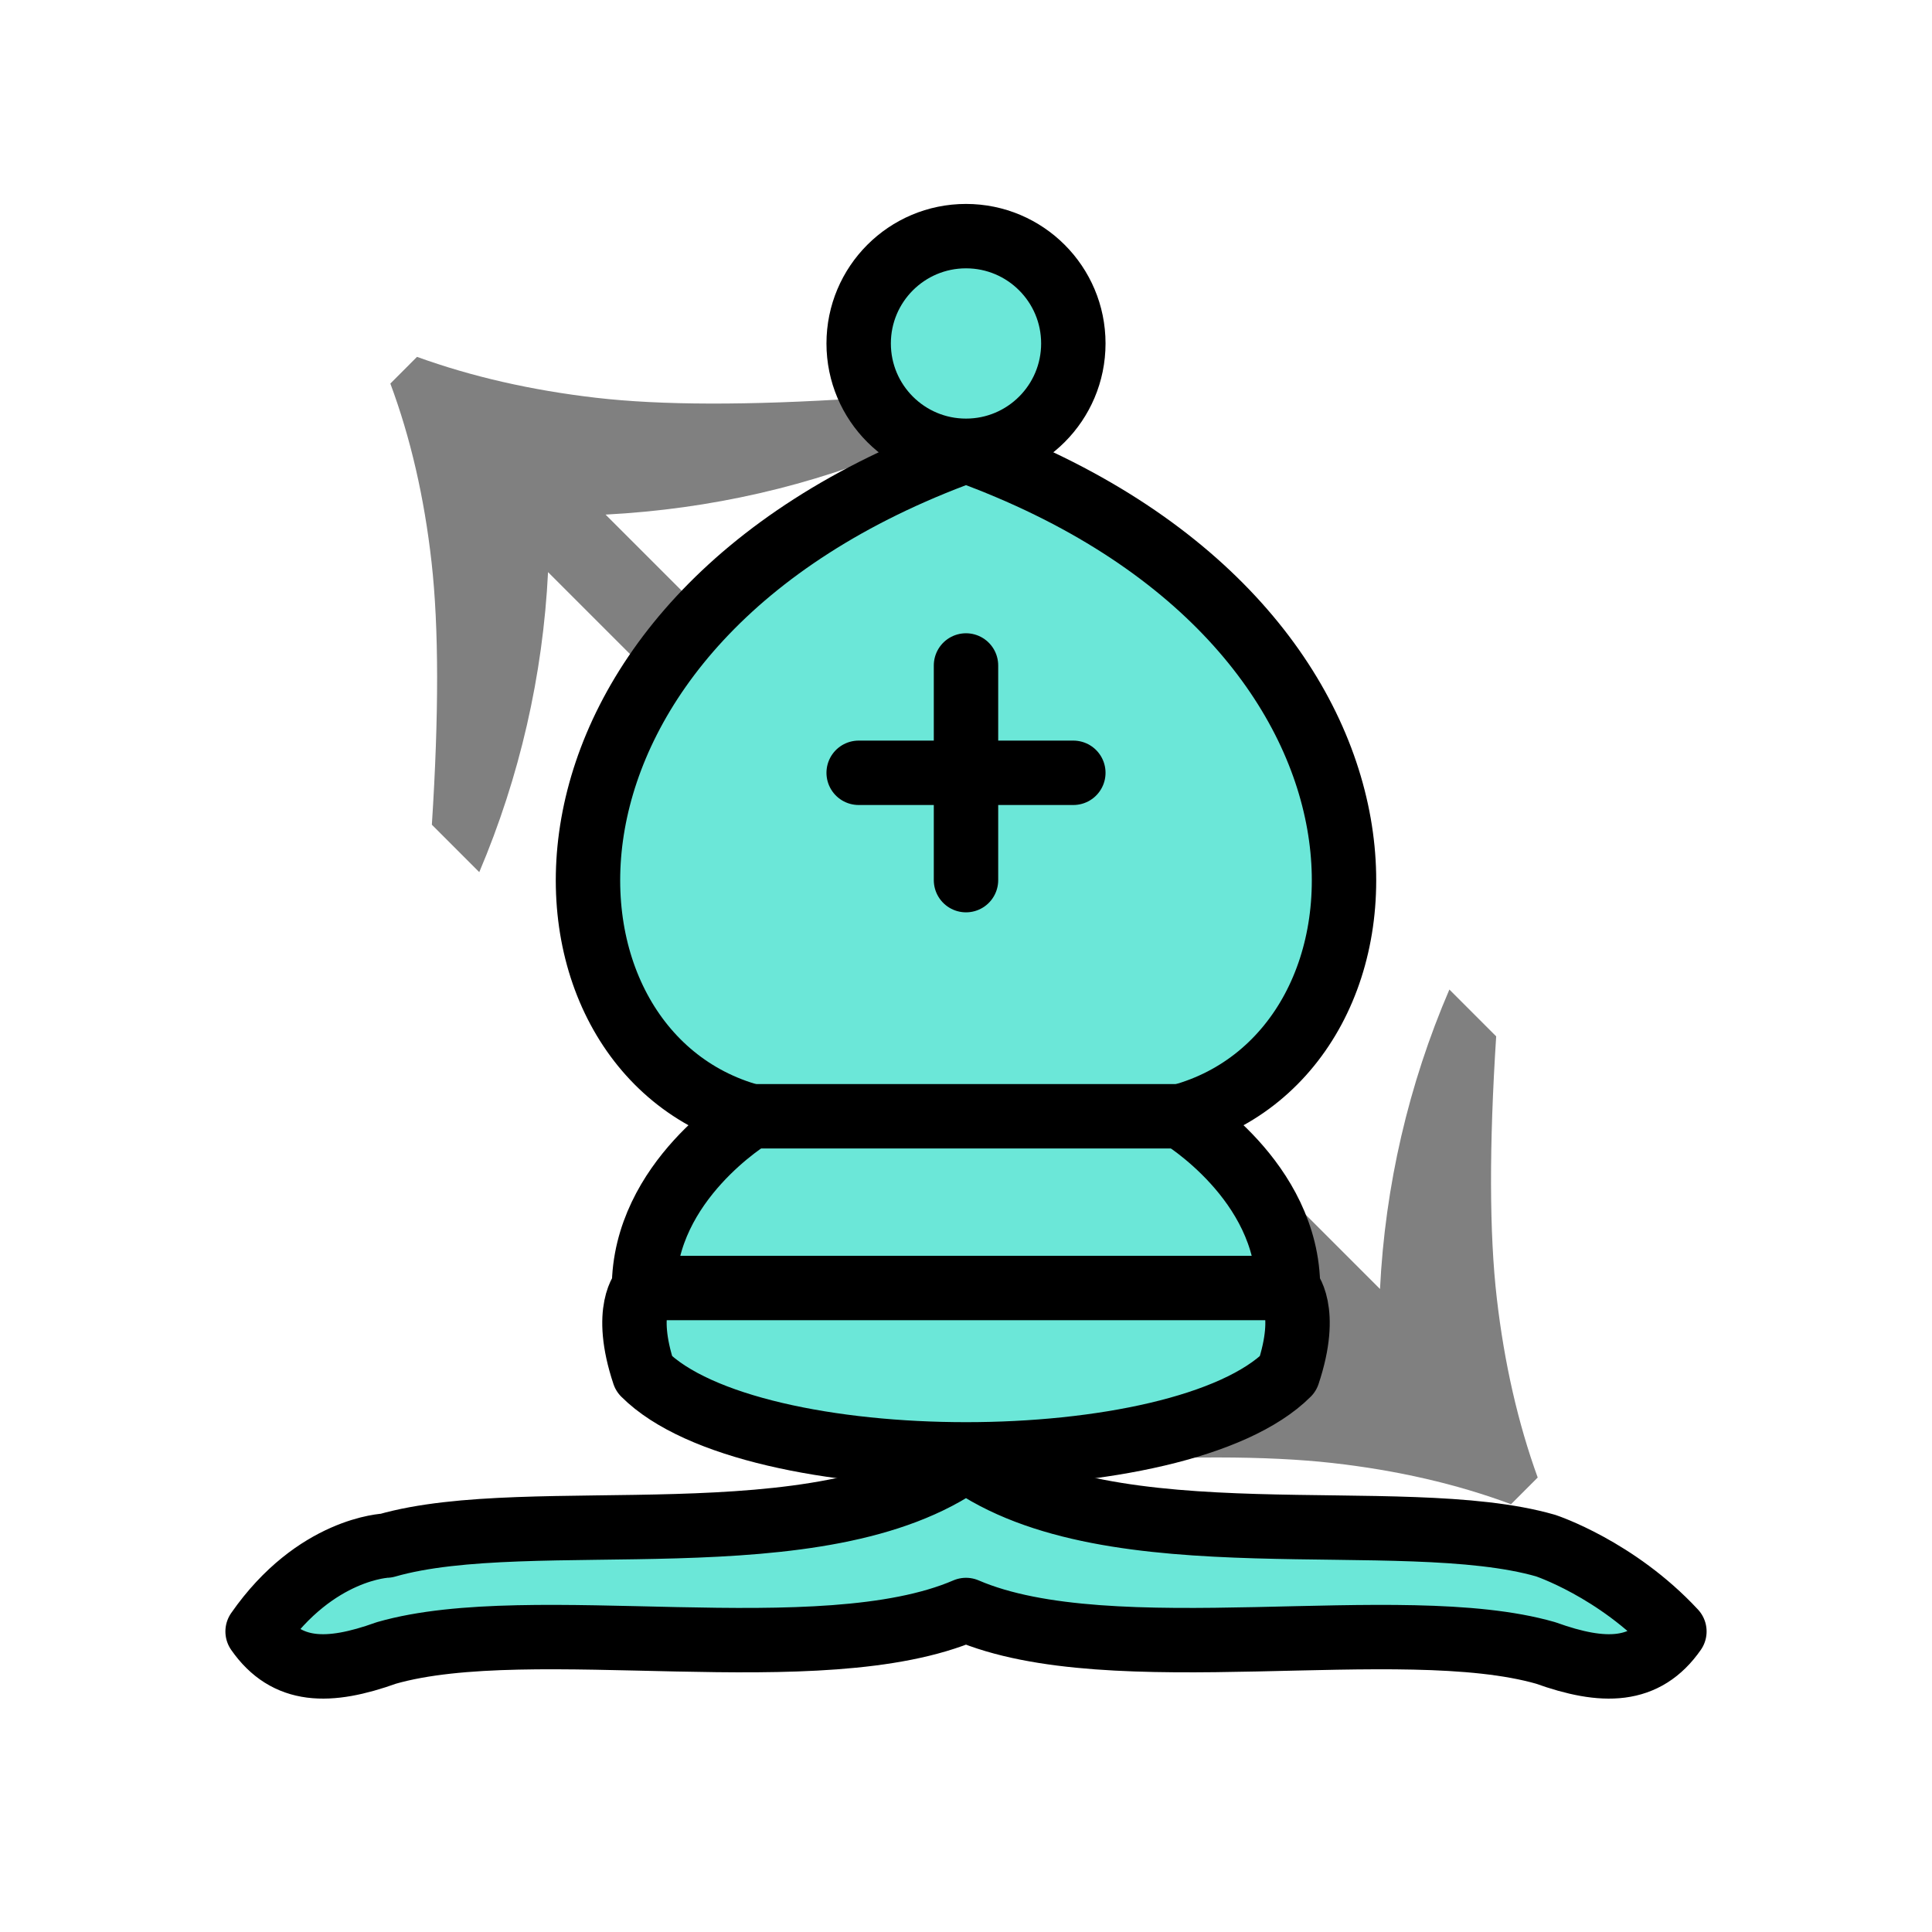
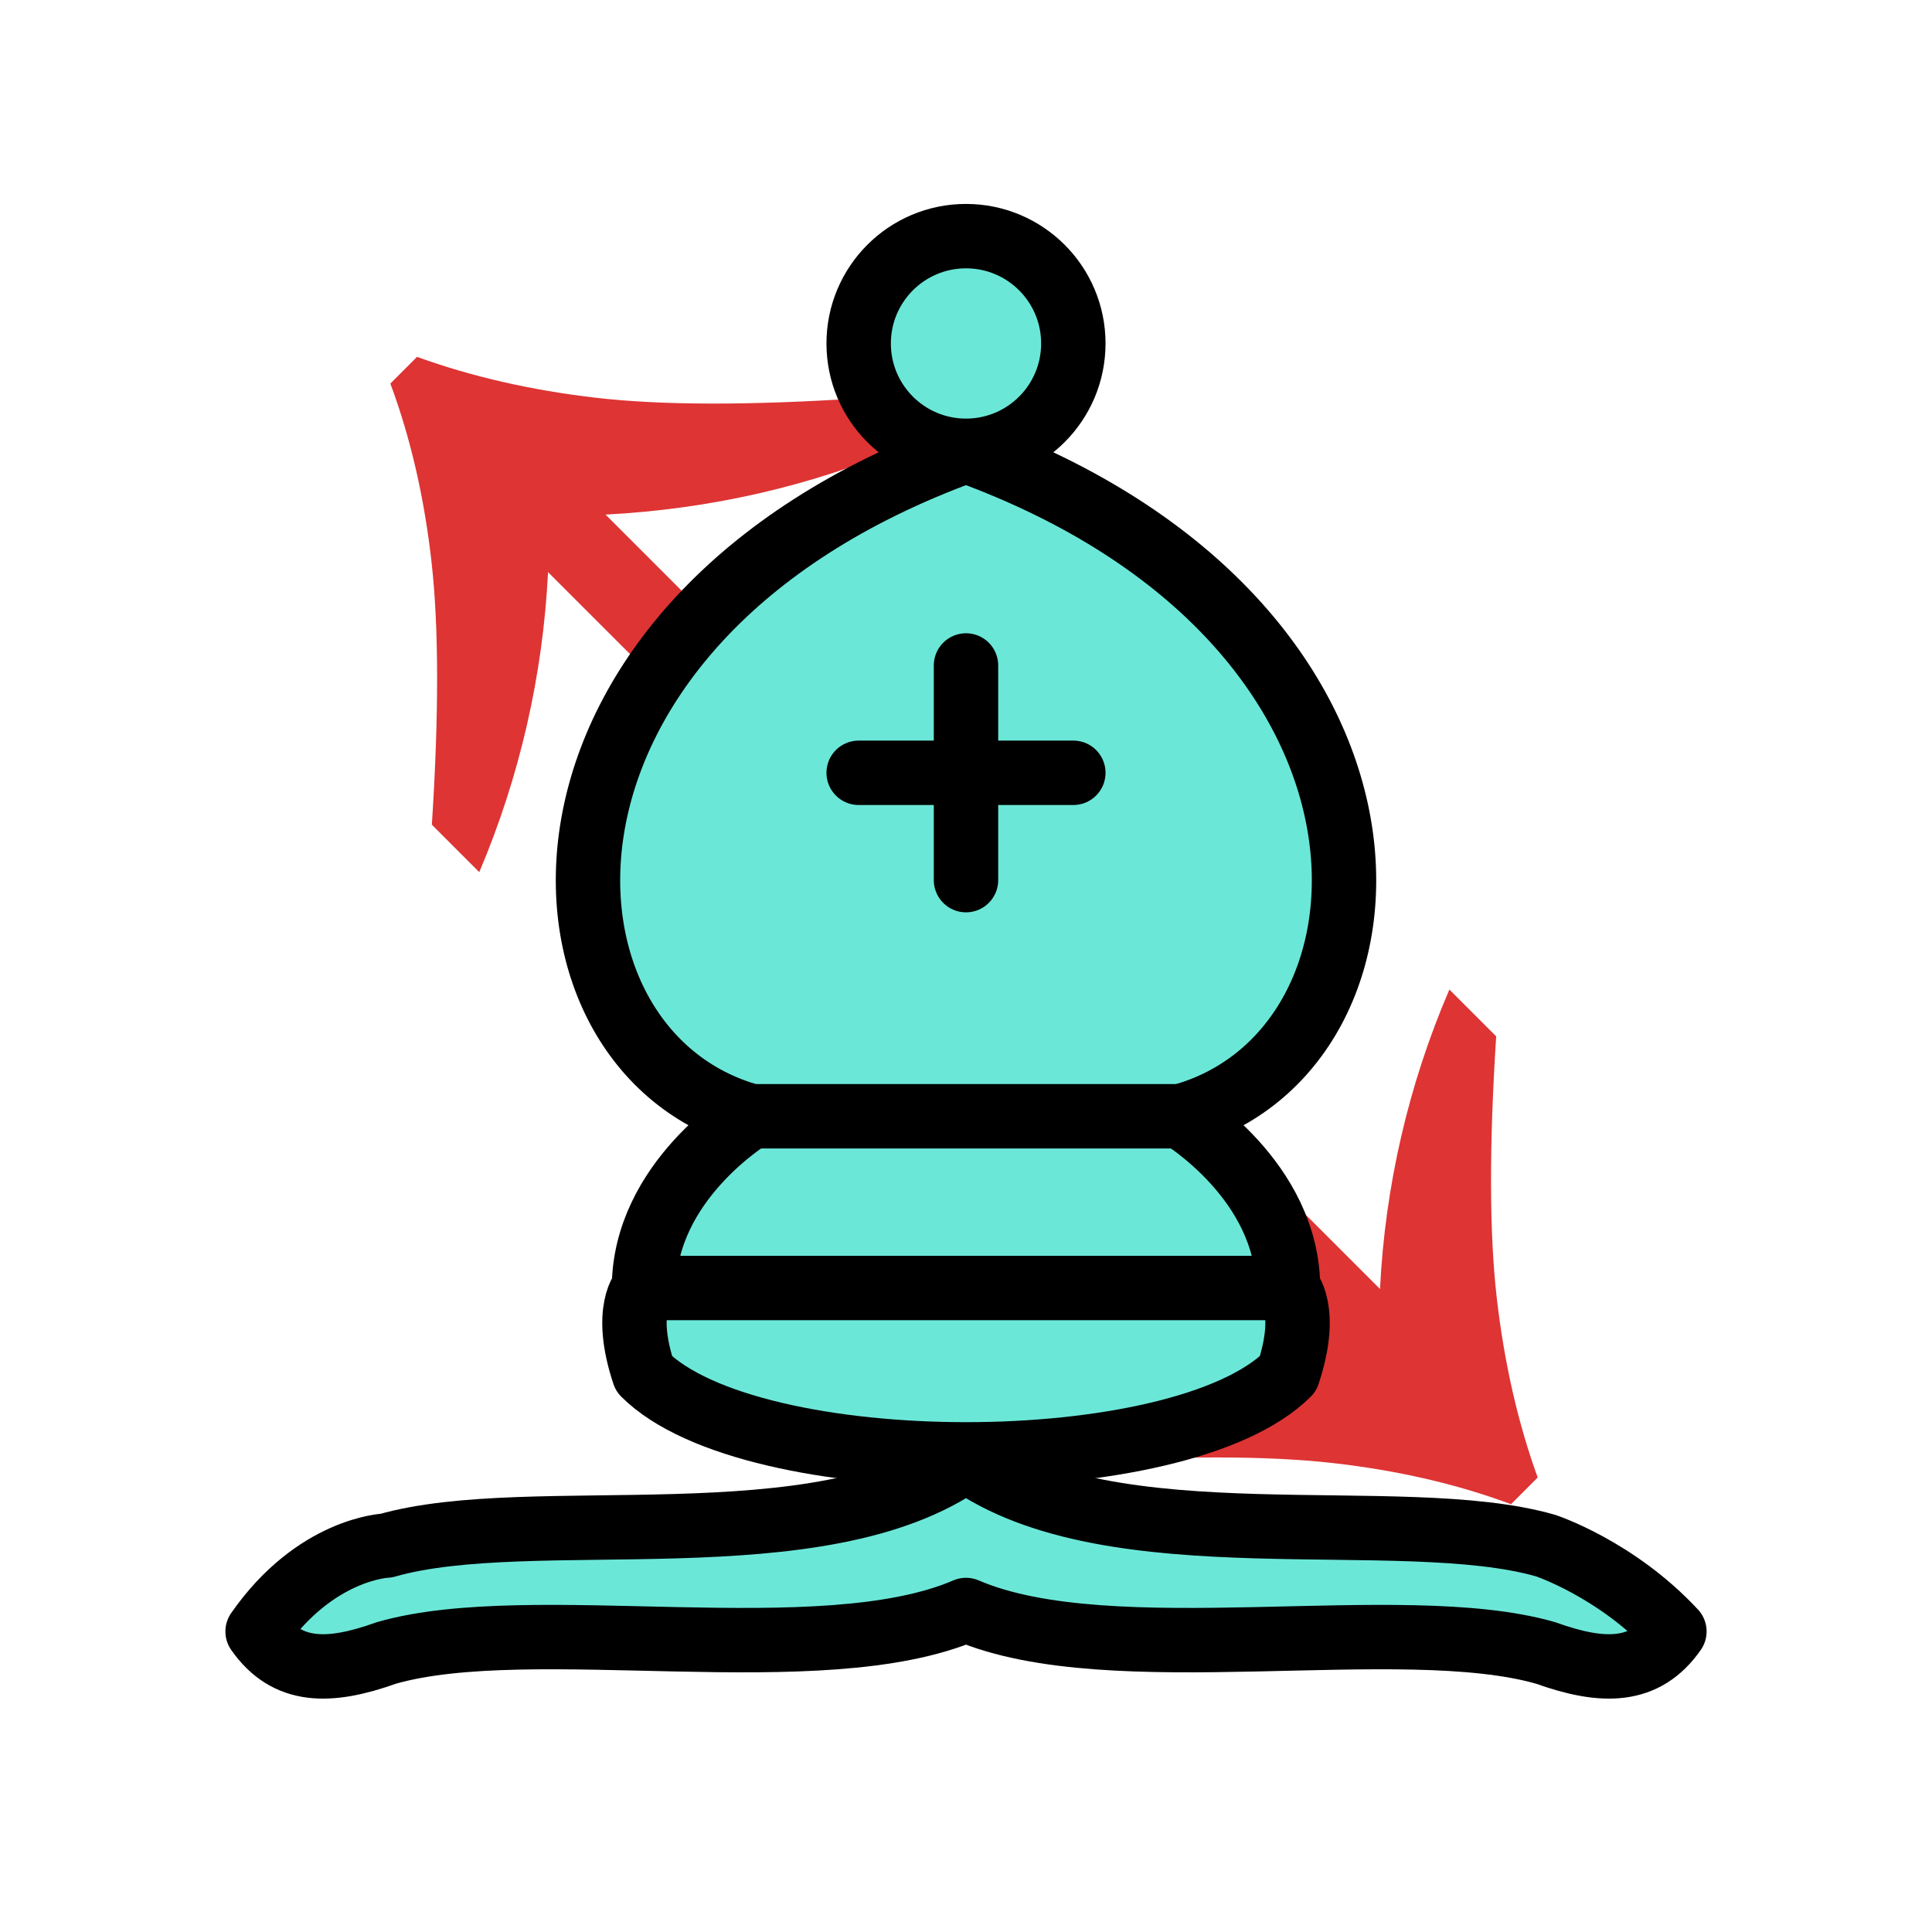
<svg xmlns="http://www.w3.org/2000/svg" width="45" height="45" id="svg3128" version="1.0">
  <defs id="defs3130">
    </defs>
  <g id="layer1" style="display: inline;">
-     <path d="m 9.092,8.934 0.621,-0.622 c 1.27,0.46 2.661,0.778 4.171,0.953 1.51,0.175 3.545,0.18 6.104,0.014 l 1.105,1.105 c -2.21,0.939 -4.539,1.473 -6.988,1.602 l 18.038,18.037 a 20.156,20.156 0 0 1 1.616,-6.975 l 1.09,1.091 c -0.165,2.56 -0.16,4.595 0.015,6.105 0.175,1.51 0.492,2.9 0.952,4.17 l -0.621,0.622 c -1.261,-0.47 -2.65,-0.79 -4.164,-0.96 -1.515,-0.17 -3.552,-0.172 -6.111,-0.007 l -1.091,-1.09 a 20.157,20.157 0 0 1 6.974,-1.617 l -18.038,-18.036 a 20.478,20.478 0 0 1 -1.602,6.988 l -1.104,-1.105 c 0.165,-2.56 0.163,-4.597 -0.007,-6.111 -0.17,-1.515 -0.49,-2.903 -0.96,-4.164 z" id="path5521" style="fill:#808080;fill-opacity:1" />
+     <path d="m 9.092,8.934 0.621,-0.622 c 1.27,0.46 2.661,0.778 4.171,0.953 1.51,0.175 3.545,0.18 6.104,0.014 l 1.105,1.105 c -2.21,0.939 -4.539,1.473 -6.988,1.602 l 18.038,18.037 a 20.156,20.156 0 0 1 1.616,-6.975 l 1.09,1.091 c -0.165,2.56 -0.16,4.595 0.015,6.105 0.175,1.51 0.492,2.9 0.952,4.17 l -0.621,0.622 c -1.261,-0.47 -2.65,-0.79 -4.164,-0.96 -1.515,-0.17 -3.552,-0.172 -6.111,-0.007 l -1.091,-1.09 a 20.157,20.157 0 0 1 6.974,-1.617 l -18.038,-18.036 a 20.478,20.478 0 0 1 -1.602,6.988 l -1.104,-1.105 c 0.165,-2.56 0.163,-4.597 -0.007,-6.111 -0.17,-1.515 -0.49,-2.903 -0.96,-4.164 z" id="path5521" style="fill:#de3434;fill-opacity:1" />
    <path style="fill:#6be7d8;fill-opacity:1;fill-rule:evenodd;stroke:black;stroke-width:1.5;stroke-linecap:butt;stroke-linejoin:round;stroke-miterlimit:4;stroke-dasharray:none;stroke-opacity:1" d="M 9,36 C 12.385,35.028 19.115,36.431 22.5,34 C 25.885,36.431 32.615,35.028 36,36 C 36,36 37.646,36.542 39,38 C 38.323,38.972 37.354,38.986 36,38.5 C 32.615,37.528 25.885,38.958 22.5,37.5 C 19.115,38.958 12.385,37.528 9,38.5 C 7.646,38.986 6.677,38.972 6,38 C 7.354,36.055 9,36 9,36 z " id="path4582" />
    <path style="fill:#6be7d8;fill-opacity:1;fill-rule:evenodd;stroke:black;stroke-width:1.5;stroke-linecap:butt;stroke-linejoin:round;stroke-miterlimit:4;stroke-dasharray:none;stroke-opacity:1" d="M 15,32 C 17.5,34.5 27.5,34.5 30,32 C 30.5,30.5 30,30 30,30 C 30,27.5 27.5,26 27.5,26 C 33,24.5 33.5,14.5 22.5,10.5 C 11.5,14.5 12,24.5 17.5,26 C 17.5,26 15,27.5 15,30 C 15,30 14.5,30.5 15,32 z " id="path4584" />
    <path style="opacity:1;fill:#6be7d8;fill-opacity:1;stroke:black;stroke-width:1.5;stroke-linecap:butt;stroke-linejoin:round;stroke-miterlimit:4;stroke-dasharray:none;stroke-opacity:1" id="path4586" d="M 25 10 A 2.5 2.5 0 1 1  20,10 A 2.5 2.5 0 1 1  25 10 z" transform="translate(0, -2)" />
    <path style="fill: none; fill-opacity: 0.75; fill-rule: evenodd; stroke: black; stroke-width: 1.5; stroke-linecap: butt; stroke-linejoin: miter; stroke-miterlimit: 4; stroke-dasharray: none; stroke-opacity: 1;" d="M 17.5,26 L 27.5,26" id="path4588" />
    <path style="fill: none; fill-opacity: 0.75; fill-rule: evenodd; stroke: black; stroke-width: 1.5; stroke-linecap: butt; stroke-linejoin: miter; stroke-miterlimit: 4; stroke-dasharray: none; stroke-opacity: 1;" d="M 15,30 L 30,30" id="path4590" />
    <path style="fill: none; fill-opacity: 0.75; fill-rule: evenodd; stroke: black; stroke-width: 1.5; stroke-linecap: round; stroke-linejoin: miter; stroke-miterlimit: 4; stroke-dasharray: none; stroke-opacity: 1;" d="M 22.5,15.5 L 22.5,20.5" id="path4592" />
    <path style="fill: none; fill-opacity: 0.75; fill-rule: evenodd; stroke: black; stroke-width: 1.5; stroke-linecap: round; stroke-linejoin: miter; stroke-miterlimit: 4; stroke-dasharray: none; stroke-opacity: 1;" d="M 20,18 L 25,18" id="path4594" />
  </g>
  <g id="layer2" style="display: inline;" />
</svg>
